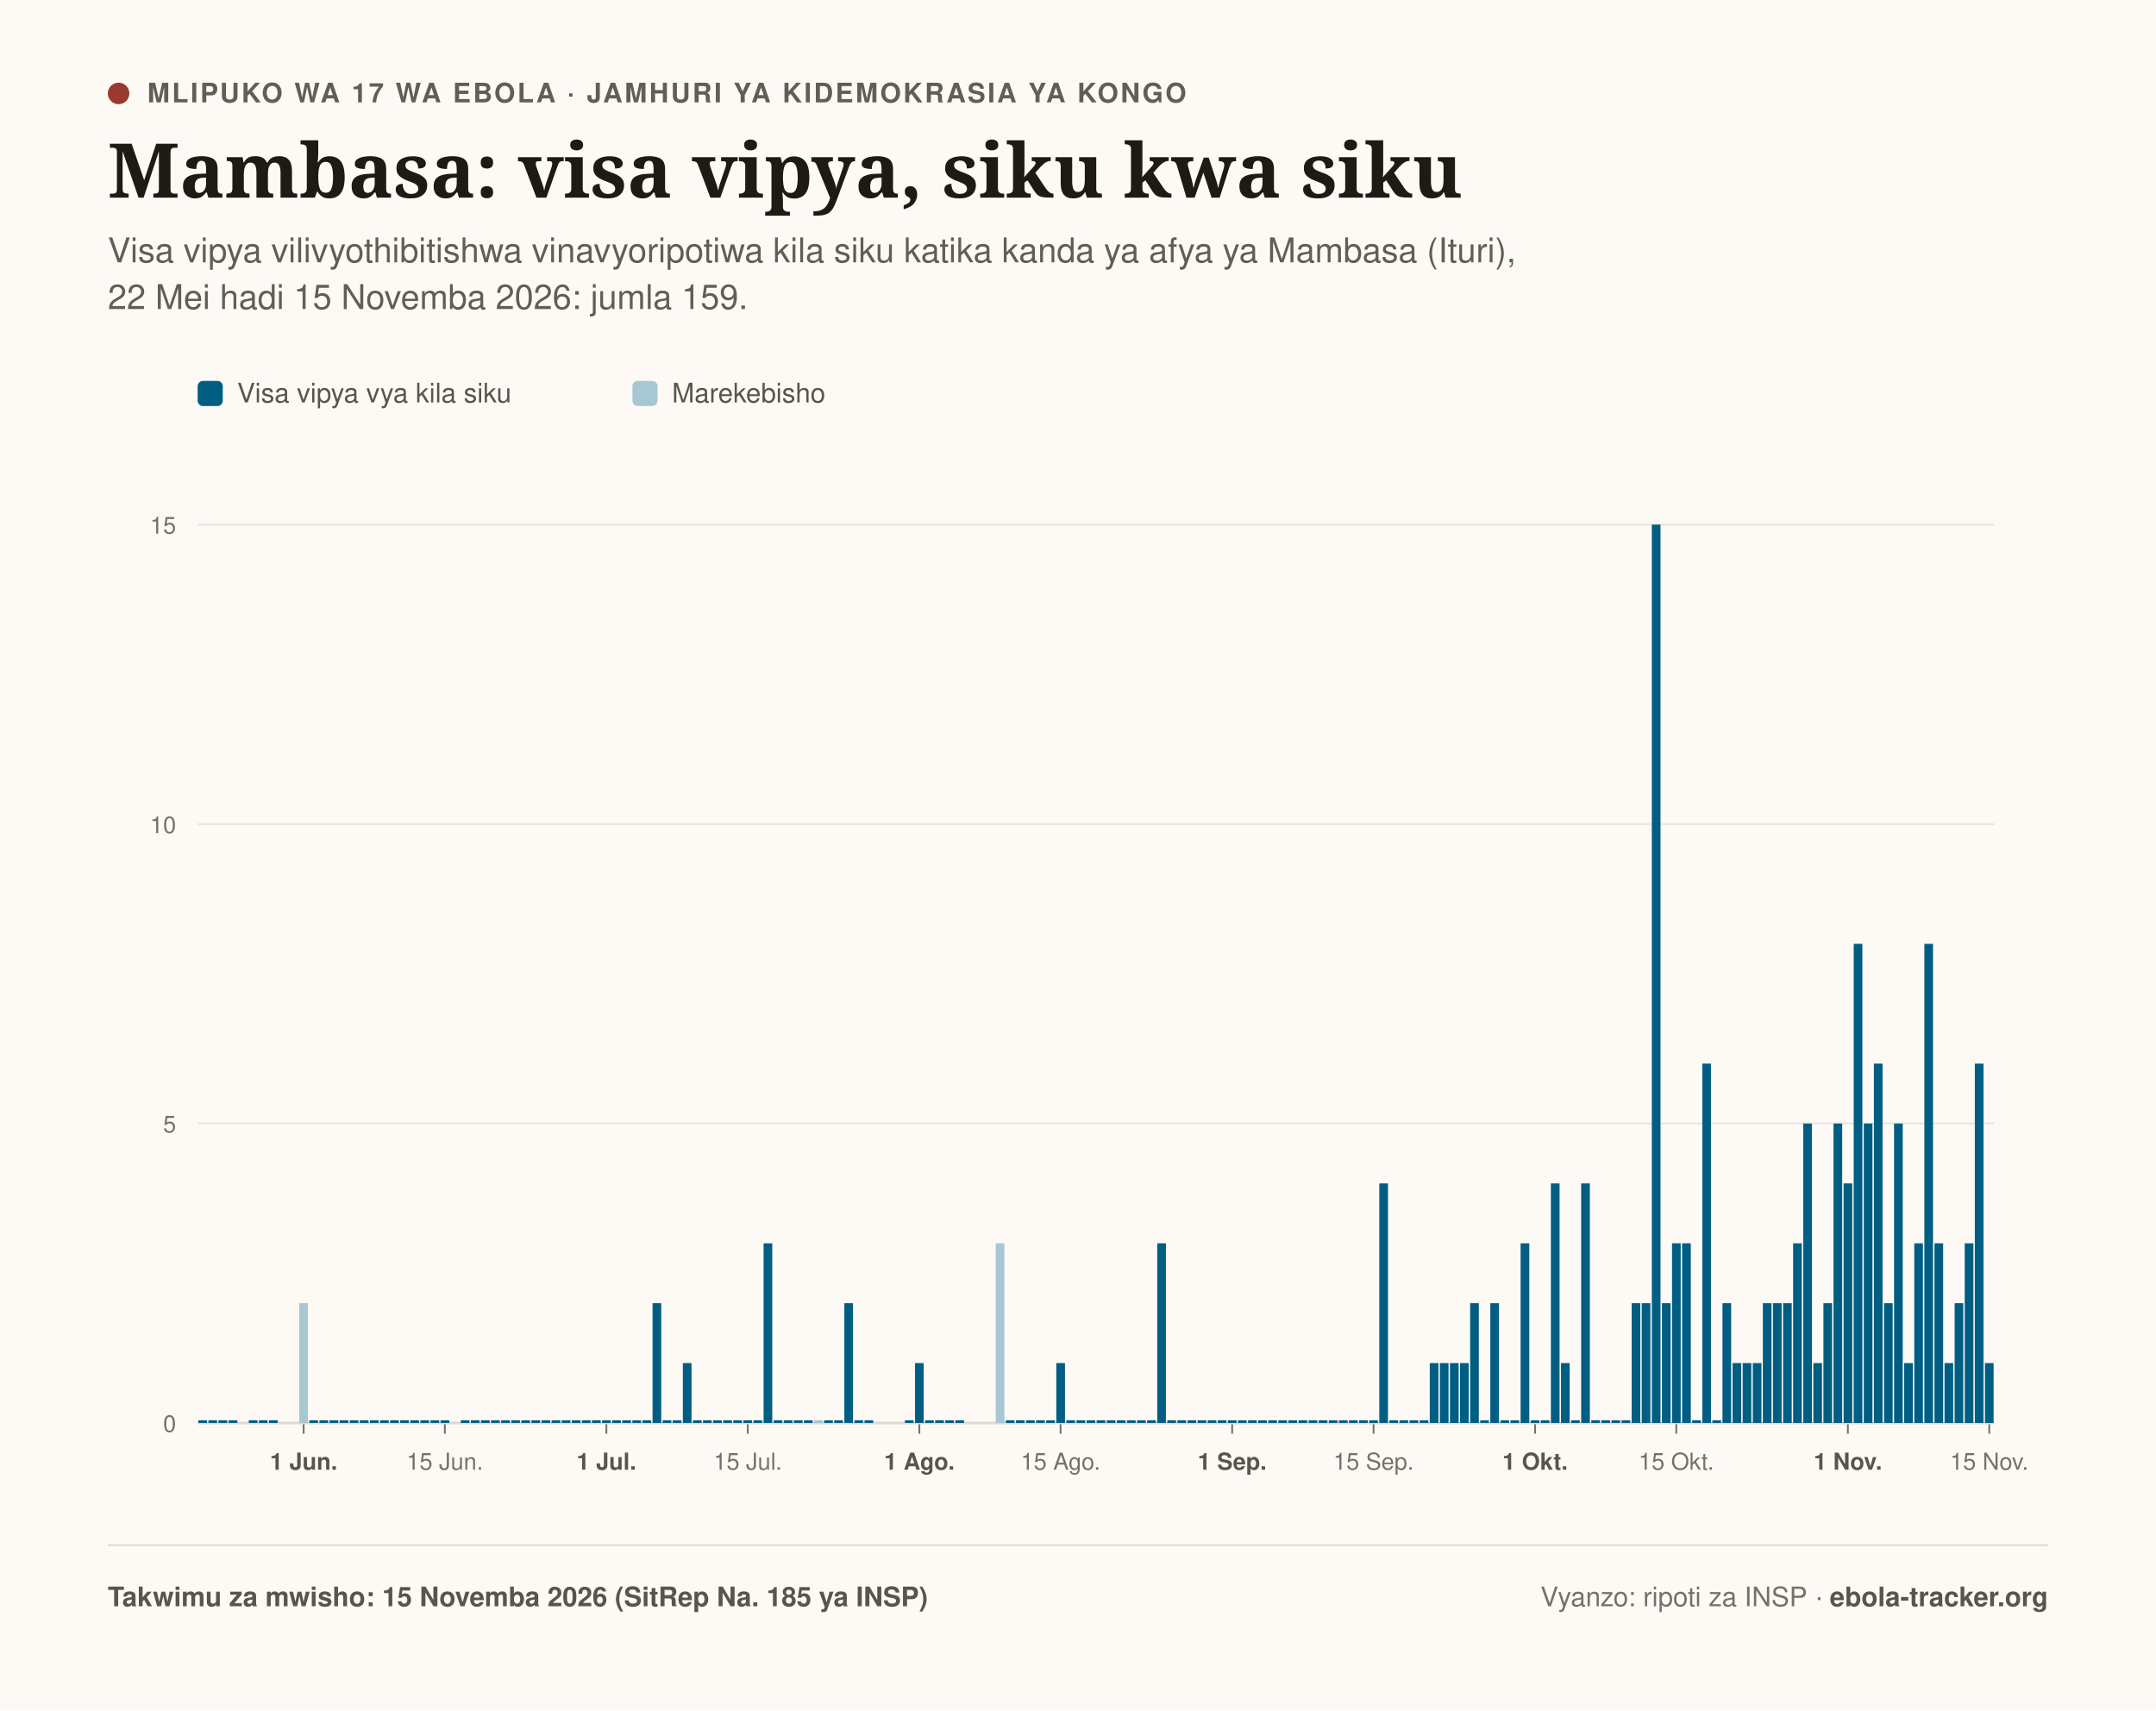
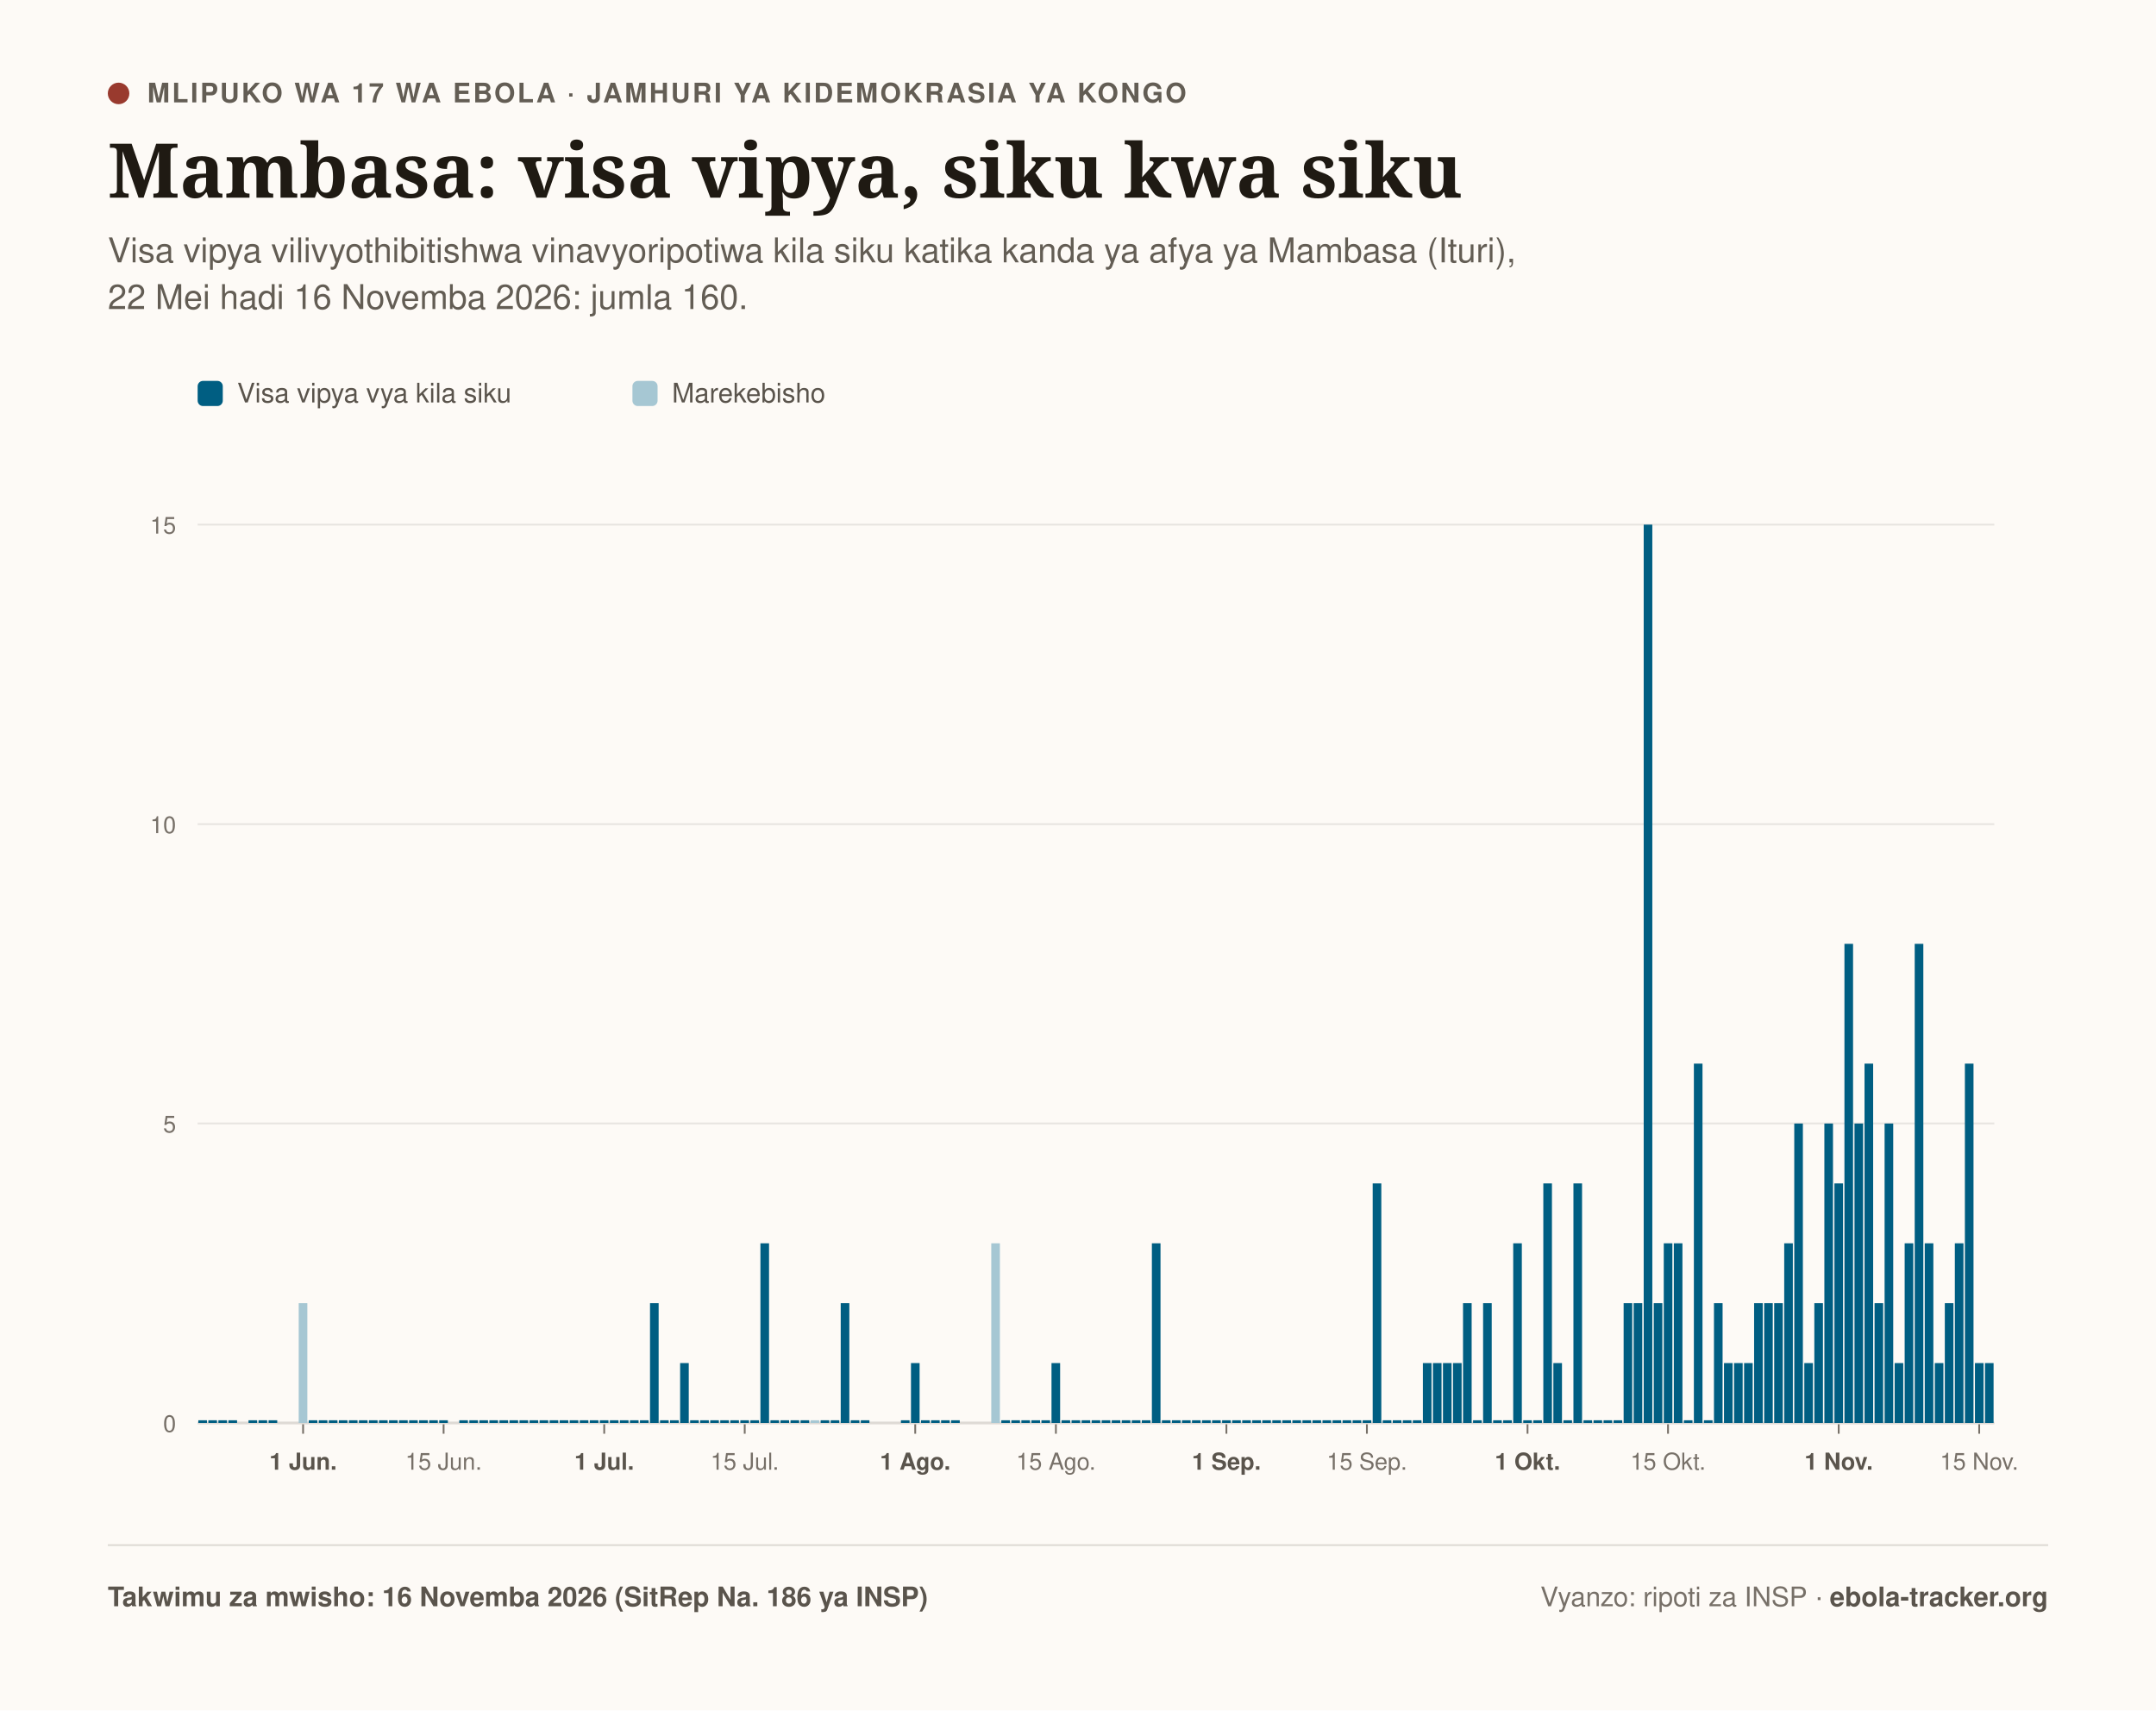
- <svg xmlns="http://www.w3.org/2000/svg" viewBox="0 0 1200 952" role="img" aria-label="Mambasa: visa vipya, siku kwa siku. Visa vipya vilivyothibitishwa vinavyoripotiwa kila siku katika kanda ya afya ya Mambasa (Ituri), 22 Mei hadi 15 Novemba 2026: jumla 159.">
+ <svg xmlns="http://www.w3.org/2000/svg" viewBox="0 0 1200 952" role="img" aria-label="Mambasa: visa vipya, siku kwa siku. Visa vipya vilivyothibitishwa vinavyoripotiwa kila siku katika kanda ya afya ya Mambasa (Ituri), 22 Mei hadi 16 Novemba 2026: jumla 160.">
  <rect width="1200" height="952" fill="#FDFAF6" />
  <circle cx="66" cy="52" r="6" fill="#993A2E" />
  <text x="82.0" y="57.0" font-family="'Public Sans',Helvetica,Arial,sans-serif" font-size="15" font-weight="700" fill="#635D54" text-anchor="start" letter-spacing=".08em">MLIPUKO WA 17 WA EBOLA · JAMHURI YA KIDEMOKRASIA YA KONGO</text>
  <text x="60.0" y="110.0" font-family="'Source Serif 4',Georgia,serif" font-size="42" font-weight="600" fill="#1F1A13" text-anchor="start">Mambasa: visa vipya, siku kwa siku</text>
  <text x="60.0" y="146.0" font-family="'Public Sans',Helvetica,Arial,sans-serif" font-size="19" font-weight="400" fill="#635D54" text-anchor="start">Visa vipya vilivyothibitishwa vinavyoripotiwa kila siku katika kanda ya afya ya Mambasa (Ituri),</text>
-   <text x="60.0" y="172.0" font-family="'Public Sans',Helvetica,Arial,sans-serif" font-size="19" font-weight="400" fill="#635D54" text-anchor="start">22 Mei hadi 15 Novemba 2026: jumla 159.</text>
+   <text x="60.0" y="172.0" font-family="'Public Sans',Helvetica,Arial,sans-serif" font-size="19" font-weight="400" fill="#635D54" text-anchor="start">22 Mei hadi 16 Novemba 2026: jumla 160.</text>
  <rect x="110" y="212" width="14" height="14" rx="3" fill="#005E82" />
  <text x="132.0" y="224.0" font-family="'Public Sans',Helvetica,Arial,sans-serif" font-size="15" font-weight="400" fill="#5A544C" text-anchor="start">Visa vipya vya kila siku</text>
  <rect x="352" y="212" width="14" height="14" rx="3" fill="#a6c7d3" />
  <text x="374.0" y="224.0" font-family="'Public Sans',Helvetica,Arial,sans-serif" font-size="15" font-weight="400" fill="#5A544C" text-anchor="start">Marekebisho</text>
  <line x1="110" x2="1110" y1="792.0" y2="792.0" stroke="#E7E4E0" />
  <text x="98.0" y="797.0" font-family="'Public Sans',Helvetica,Arial,sans-serif" font-size="13" font-weight="400" fill="#777068" text-anchor="end">0</text>
  <line x1="110" x2="1110" y1="625.3" y2="625.3" stroke="#E7E4E0" />
  <text x="98.0" y="630.3" font-family="'Public Sans',Helvetica,Arial,sans-serif" font-size="13" font-weight="400" fill="#777068" text-anchor="end">5</text>
  <line x1="110" x2="1110" y1="458.7" y2="458.7" stroke="#E7E4E0" />
  <text x="98.0" y="463.7" font-family="'Public Sans',Helvetica,Arial,sans-serif" font-size="13" font-weight="400" fill="#777068" text-anchor="end">10</text>
  <line x1="110" x2="1110" y1="292.0" y2="292.0" stroke="#E7E4E0" />
  <text x="98.0" y="297.0" font-family="'Public Sans',Helvetica,Arial,sans-serif" font-size="13" font-weight="400" fill="#777068" text-anchor="end">15</text>
-   <line x1="169.0" x2="169.0" y1="792" y2="798" stroke="#777068" />
-   <text x="169.0" y="818.0" font-family="'Public Sans',Helvetica,Arial,sans-serif" font-size="13" font-weight="600" fill="#5A544C" text-anchor="middle">1 Jun.</text>
-   <line x1="247.6" x2="247.6" y1="792" y2="798" stroke="#777068" />
-   <text x="247.6" y="818.0" font-family="'Public Sans',Helvetica,Arial,sans-serif" font-size="13" font-weight="400" fill="#777068" text-anchor="middle">15 Jun.</text>
-   <line x1="337.5" x2="337.5" y1="792" y2="798" stroke="#777068" />
-   <text x="337.5" y="818.0" font-family="'Public Sans',Helvetica,Arial,sans-serif" font-size="13" font-weight="600" fill="#5A544C" text-anchor="middle">1 Jul.</text>
-   <line x1="416.2" x2="416.2" y1="792" y2="798" stroke="#777068" />
-   <text x="416.2" y="818.0" font-family="'Public Sans',Helvetica,Arial,sans-serif" font-size="13" font-weight="400" fill="#777068" text-anchor="middle">15 Jul.</text>
-   <line x1="511.7" x2="511.7" y1="792" y2="798" stroke="#777068" />
-   <text x="511.7" y="818.0" font-family="'Public Sans',Helvetica,Arial,sans-serif" font-size="13" font-weight="600" fill="#5A544C" text-anchor="middle">1 Ago.</text>
-   <line x1="590.3" x2="590.3" y1="792" y2="798" stroke="#777068" />
-   <text x="590.3" y="818.0" font-family="'Public Sans',Helvetica,Arial,sans-serif" font-size="13" font-weight="400" fill="#777068" text-anchor="middle">15 Ago.</text>
-   <line x1="685.8" x2="685.8" y1="792" y2="798" stroke="#777068" />
-   <text x="685.8" y="818.0" font-family="'Public Sans',Helvetica,Arial,sans-serif" font-size="13" font-weight="600" fill="#5A544C" text-anchor="middle">1 Sep.</text>
-   <line x1="764.5" x2="764.5" y1="792" y2="798" stroke="#777068" />
-   <text x="764.5" y="818.0" font-family="'Public Sans',Helvetica,Arial,sans-serif" font-size="13" font-weight="400" fill="#777068" text-anchor="middle">15 Sep.</text>
-   <line x1="854.4" x2="854.4" y1="792" y2="798" stroke="#777068" />
-   <text x="854.4" y="818.0" font-family="'Public Sans',Helvetica,Arial,sans-serif" font-size="13" font-weight="600" fill="#5A544C" text-anchor="middle">1 Okt.</text>
-   <line x1="933.0" x2="933.0" y1="792" y2="798" stroke="#777068" />
-   <text x="933.0" y="818.0" font-family="'Public Sans',Helvetica,Arial,sans-serif" font-size="13" font-weight="400" fill="#777068" text-anchor="middle">15 Okt.</text>
-   <line x1="1028.5" x2="1028.5" y1="792" y2="798" stroke="#777068" />
-   <text x="1028.5" y="818.0" font-family="'Public Sans',Helvetica,Arial,sans-serif" font-size="13" font-weight="600" fill="#5A544C" text-anchor="middle">1 Nov.</text>
-   <line x1="1107.2" x2="1107.2" y1="792" y2="798" stroke="#777068" />
-   <text x="1107.2" y="818.0" font-family="'Public Sans',Helvetica,Arial,sans-serif" font-size="13" font-weight="400" fill="#777068" text-anchor="middle">15 Nov.</text>
+   <line x1="168.7" x2="168.7" y1="792" y2="798" stroke="#777068" />
+   <text x="168.7" y="818.0" font-family="'Public Sans',Helvetica,Arial,sans-serif" font-size="13" font-weight="600" fill="#5A544C" text-anchor="middle">1 Jun.</text>
+   <line x1="246.9" x2="246.9" y1="792" y2="798" stroke="#777068" />
+   <text x="246.9" y="818.0" font-family="'Public Sans',Helvetica,Arial,sans-serif" font-size="13" font-weight="400" fill="#777068" text-anchor="middle">15 Jun.</text>
+   <line x1="336.3" x2="336.3" y1="792" y2="798" stroke="#777068" />
+   <text x="336.3" y="818.0" font-family="'Public Sans',Helvetica,Arial,sans-serif" font-size="13" font-weight="600" fill="#5A544C" text-anchor="middle">1 Jul.</text>
+   <line x1="414.5" x2="414.5" y1="792" y2="798" stroke="#777068" />
+   <text x="414.5" y="818.0" font-family="'Public Sans',Helvetica,Arial,sans-serif" font-size="13" font-weight="400" fill="#777068" text-anchor="middle">15 Jul.</text>
+   <line x1="509.4" x2="509.4" y1="792" y2="798" stroke="#777068" />
+   <text x="509.4" y="818.0" font-family="'Public Sans',Helvetica,Arial,sans-serif" font-size="13" font-weight="600" fill="#5A544C" text-anchor="middle">1 Ago.</text>
+   <line x1="587.7" x2="587.7" y1="792" y2="798" stroke="#777068" />
+   <text x="587.7" y="818.0" font-family="'Public Sans',Helvetica,Arial,sans-serif" font-size="13" font-weight="400" fill="#777068" text-anchor="middle">15 Ago.</text>
+   <line x1="682.6" x2="682.6" y1="792" y2="798" stroke="#777068" />
+   <text x="682.6" y="818.0" font-family="'Public Sans',Helvetica,Arial,sans-serif" font-size="13" font-weight="600" fill="#5A544C" text-anchor="middle">1 Sep.</text>
+   <line x1="760.8" x2="760.8" y1="792" y2="798" stroke="#777068" />
+   <text x="760.8" y="818.0" font-family="'Public Sans',Helvetica,Arial,sans-serif" font-size="13" font-weight="400" fill="#777068" text-anchor="middle">15 Sep.</text>
+   <line x1="850.2" x2="850.2" y1="792" y2="798" stroke="#777068" />
+   <text x="850.2" y="818.0" font-family="'Public Sans',Helvetica,Arial,sans-serif" font-size="13" font-weight="600" fill="#5A544C" text-anchor="middle">1 Okt.</text>
+   <line x1="928.4" x2="928.4" y1="792" y2="798" stroke="#777068" />
+   <text x="928.4" y="818.0" font-family="'Public Sans',Helvetica,Arial,sans-serif" font-size="13" font-weight="400" fill="#777068" text-anchor="middle">15 Okt.</text>
+   <line x1="1023.4" x2="1023.4" y1="792" y2="798" stroke="#777068" />
+   <text x="1023.4" y="818.0" font-family="'Public Sans',Helvetica,Arial,sans-serif" font-size="13" font-weight="600" fill="#5A544C" text-anchor="middle">1 Nov.</text>
+   <line x1="1101.6" x2="1101.6" y1="792" y2="798" stroke="#777068" />
+   <text x="1101.6" y="818.0" font-family="'Public Sans',Helvetica,Arial,sans-serif" font-size="13" font-weight="400" fill="#777068" text-anchor="middle">15 Nov.</text>
  <line x1="110" x2="1110" y1="792" y2="792" stroke="#DEDAD5" stroke-width="1.5" />
-   <rect x="110.39" y="790.50" width="4.83" height="1.50" fill="#005E82" />
-   <rect x="116.01" y="790.50" width="4.83" height="1.50" fill="#005E82" />
-   <rect x="121.63" y="790.50" width="4.83" height="1.50" fill="#005E82" />
-   <rect x="127.25" y="790.50" width="4.83" height="1.50" fill="#005E82" />
-   <rect x="138.48" y="790.50" width="4.83" height="1.50" fill="#005E82" />
-   <rect x="144.10" y="790.50" width="4.83" height="1.50" fill="#005E82" />
-   <rect x="149.72" y="790.50" width="4.83" height="1.50" fill="#005E82" />
-   <rect x="166.57" y="725.33" width="4.83" height="66.67" fill="#a6c7d3" />
-   <rect x="172.19" y="790.50" width="4.83" height="1.50" fill="#005E82" />
-   <rect x="177.81" y="790.50" width="4.83" height="1.50" fill="#005E82" />
-   <rect x="183.43" y="790.50" width="4.83" height="1.50" fill="#005E82" />
-   <rect x="189.04" y="790.50" width="4.83" height="1.50" fill="#005E82" />
-   <rect x="194.66" y="790.50" width="4.83" height="1.50" fill="#005E82" />
-   <rect x="200.28" y="790.50" width="4.83" height="1.50" fill="#005E82" />
-   <rect x="205.90" y="790.50" width="4.83" height="1.50" fill="#005E82" />
-   <rect x="211.52" y="790.50" width="4.83" height="1.50" fill="#005E82" />
-   <rect x="217.13" y="790.50" width="4.83" height="1.50" fill="#005E82" />
-   <rect x="222.75" y="790.50" width="4.83" height="1.50" fill="#005E82" />
-   <rect x="228.37" y="790.50" width="4.83" height="1.50" fill="#005E82" />
-   <rect x="233.99" y="790.50" width="4.83" height="1.50" fill="#005E82" />
-   <rect x="239.61" y="790.50" width="4.83" height="1.50" fill="#005E82" />
-   <rect x="245.22" y="790.50" width="4.83" height="1.50" fill="#005E82" />
-   <rect x="256.46" y="790.50" width="4.83" height="1.50" fill="#005E82" />
-   <rect x="262.08" y="790.50" width="4.83" height="1.50" fill="#005E82" />
-   <rect x="267.70" y="790.50" width="4.83" height="1.50" fill="#005E82" />
-   <rect x="273.31" y="790.50" width="4.83" height="1.50" fill="#005E82" />
-   <rect x="278.93" y="790.50" width="4.83" height="1.50" fill="#005E82" />
-   <rect x="284.55" y="790.50" width="4.83" height="1.50" fill="#005E82" />
-   <rect x="290.17" y="790.50" width="4.83" height="1.50" fill="#005E82" />
-   <rect x="295.79" y="790.50" width="4.83" height="1.50" fill="#005E82" />
-   <rect x="301.40" y="790.50" width="4.83" height="1.50" fill="#005E82" />
-   <rect x="307.02" y="790.50" width="4.83" height="1.50" fill="#005E82" />
-   <rect x="312.64" y="790.50" width="4.83" height="1.50" fill="#005E82" />
-   <rect x="318.26" y="790.50" width="4.83" height="1.50" fill="#005E82" />
-   <rect x="323.88" y="790.50" width="4.83" height="1.50" fill="#005E82" />
-   <rect x="329.49" y="790.50" width="4.83" height="1.50" fill="#005E82" />
-   <rect x="335.11" y="790.50" width="4.83" height="1.50" fill="#005E82" />
-   <rect x="340.73" y="790.50" width="4.83" height="1.50" fill="#005E82" />
-   <rect x="346.35" y="790.50" width="4.83" height="1.50" fill="#005E82" />
-   <rect x="351.97" y="790.50" width="4.83" height="1.50" fill="#005E82" />
-   <rect x="357.58" y="790.50" width="4.83" height="1.50" fill="#005E82" />
-   <rect x="363.20" y="725.33" width="4.83" height="66.67" fill="#005E82" />
-   <rect x="368.82" y="790.50" width="4.83" height="1.50" fill="#005E82" />
-   <rect x="374.44" y="790.50" width="4.83" height="1.50" fill="#005E82" />
-   <rect x="380.06" y="758.67" width="4.83" height="33.33" fill="#005E82" />
-   <rect x="385.67" y="790.50" width="4.83" height="1.50" fill="#005E82" />
-   <rect x="391.29" y="790.50" width="4.83" height="1.50" fill="#005E82" />
-   <rect x="396.91" y="790.50" width="4.83" height="1.50" fill="#005E82" />
-   <rect x="402.53" y="790.50" width="4.83" height="1.50" fill="#005E82" />
-   <rect x="408.15" y="790.50" width="4.83" height="1.50" fill="#005E82" />
-   <rect x="413.76" y="790.50" width="4.83" height="1.50" fill="#005E82" />
-   <rect x="419.38" y="790.50" width="4.83" height="1.50" fill="#005E82" />
-   <rect x="425.00" y="692.00" width="4.83" height="100.00" fill="#005E82" />
-   <rect x="430.62" y="790.50" width="4.83" height="1.50" fill="#005E82" />
-   <rect x="436.24" y="790.50" width="4.83" height="1.50" fill="#005E82" />
-   <rect x="441.85" y="790.50" width="4.83" height="1.50" fill="#005E82" />
-   <rect x="447.47" y="790.50" width="4.83" height="1.50" fill="#005E82" />
-   <rect x="453.09" y="790.50" width="4.83" height="1.50" fill="#a6c7d3" />
-   <rect x="458.71" y="790.50" width="4.83" height="1.50" fill="#005E82" />
-   <rect x="464.33" y="790.50" width="4.83" height="1.50" fill="#005E82" />
-   <rect x="469.94" y="725.33" width="4.83" height="66.67" fill="#005E82" />
-   <rect x="475.56" y="790.50" width="4.83" height="1.50" fill="#005E82" />
-   <rect x="481.18" y="790.50" width="4.83" height="1.50" fill="#005E82" />
-   <rect x="503.65" y="790.50" width="4.83" height="1.50" fill="#005E82" />
-   <rect x="509.27" y="758.67" width="4.83" height="33.33" fill="#005E82" />
-   <rect x="514.89" y="790.50" width="4.83" height="1.50" fill="#005E82" />
-   <rect x="520.51" y="790.50" width="4.83" height="1.50" fill="#005E82" />
-   <rect x="526.12" y="790.50" width="4.83" height="1.50" fill="#005E82" />
-   <rect x="531.74" y="790.50" width="4.83" height="1.50" fill="#005E82" />
-   <rect x="554.21" y="692.00" width="4.83" height="100.00" fill="#a6c7d3" />
-   <rect x="559.83" y="790.50" width="4.83" height="1.50" fill="#005E82" />
-   <rect x="565.45" y="790.50" width="4.83" height="1.50" fill="#005E82" />
-   <rect x="571.07" y="790.50" width="4.83" height="1.50" fill="#005E82" />
-   <rect x="576.69" y="790.50" width="4.83" height="1.50" fill="#005E82" />
-   <rect x="582.30" y="790.50" width="4.83" height="1.50" fill="#005E82" />
-   <rect x="587.92" y="758.67" width="4.83" height="33.33" fill="#005E82" />
-   <rect x="593.54" y="790.50" width="4.83" height="1.50" fill="#005E82" />
-   <rect x="599.16" y="790.50" width="4.83" height="1.50" fill="#005E82" />
-   <rect x="604.78" y="790.50" width="4.83" height="1.50" fill="#005E82" />
-   <rect x="610.39" y="790.50" width="4.83" height="1.50" fill="#005E82" />
-   <rect x="616.01" y="790.50" width="4.83" height="1.50" fill="#005E82" />
-   <rect x="621.63" y="790.50" width="4.83" height="1.50" fill="#005E82" />
-   <rect x="627.25" y="790.50" width="4.83" height="1.50" fill="#005E82" />
-   <rect x="632.87" y="790.50" width="4.83" height="1.50" fill="#005E82" />
-   <rect x="638.48" y="790.50" width="4.83" height="1.50" fill="#005E82" />
-   <rect x="644.10" y="692.00" width="4.83" height="100.00" fill="#005E82" />
-   <rect x="649.72" y="790.50" width="4.83" height="1.50" fill="#005E82" />
-   <rect x="655.34" y="790.50" width="4.83" height="1.50" fill="#005E82" />
-   <rect x="660.96" y="790.50" width="4.83" height="1.50" fill="#005E82" />
-   <rect x="666.57" y="790.50" width="4.83" height="1.50" fill="#005E82" />
-   <rect x="672.19" y="790.50" width="4.83" height="1.50" fill="#005E82" />
-   <rect x="677.81" y="790.50" width="4.83" height="1.50" fill="#005E82" />
-   <rect x="683.43" y="790.50" width="4.83" height="1.50" fill="#005E82" />
-   <rect x="689.04" y="790.50" width="4.83" height="1.50" fill="#005E82" />
-   <rect x="694.66" y="790.50" width="4.83" height="1.50" fill="#005E82" />
-   <rect x="700.28" y="790.50" width="4.83" height="1.50" fill="#005E82" />
-   <rect x="705.90" y="790.50" width="4.83" height="1.50" fill="#005E82" />
-   <rect x="711.52" y="790.50" width="4.83" height="1.50" fill="#005E82" />
-   <rect x="717.13" y="790.50" width="4.83" height="1.50" fill="#005E82" />
-   <rect x="722.75" y="790.50" width="4.83" height="1.50" fill="#005E82" />
-   <rect x="728.37" y="790.50" width="4.83" height="1.50" fill="#005E82" />
-   <rect x="733.99" y="790.50" width="4.83" height="1.50" fill="#005E82" />
-   <rect x="739.61" y="790.50" width="4.83" height="1.50" fill="#005E82" />
-   <rect x="745.22" y="790.50" width="4.83" height="1.50" fill="#005E82" />
-   <rect x="750.84" y="790.50" width="4.83" height="1.50" fill="#005E82" />
-   <rect x="756.46" y="790.50" width="4.83" height="1.50" fill="#005E82" />
-   <rect x="762.08" y="790.50" width="4.83" height="1.50" fill="#005E82" />
-   <rect x="767.70" y="658.67" width="4.83" height="133.33" fill="#005E82" />
-   <rect x="773.31" y="790.50" width="4.83" height="1.50" fill="#005E82" />
-   <rect x="778.93" y="790.50" width="4.83" height="1.50" fill="#005E82" />
-   <rect x="784.55" y="790.50" width="4.83" height="1.50" fill="#005E82" />
-   <rect x="790.17" y="790.50" width="4.83" height="1.50" fill="#005E82" />
-   <rect x="795.79" y="758.67" width="4.83" height="33.33" fill="#005E82" />
-   <rect x="801.40" y="758.67" width="4.83" height="33.33" fill="#005E82" />
-   <rect x="807.02" y="758.67" width="4.83" height="33.33" fill="#005E82" />
-   <rect x="812.64" y="758.67" width="4.83" height="33.33" fill="#005E82" />
-   <rect x="818.26" y="725.33" width="4.83" height="66.67" fill="#005E82" />
-   <rect x="823.88" y="790.50" width="4.83" height="1.50" fill="#005E82" />
-   <rect x="829.49" y="725.33" width="4.83" height="66.67" fill="#005E82" />
-   <rect x="835.11" y="790.50" width="4.83" height="1.50" fill="#005E82" />
-   <rect x="840.73" y="790.50" width="4.83" height="1.50" fill="#005E82" />
-   <rect x="846.35" y="692.00" width="4.83" height="100.00" fill="#005E82" />
-   <rect x="851.97" y="790.50" width="4.83" height="1.50" fill="#005E82" />
-   <rect x="857.58" y="790.50" width="4.83" height="1.50" fill="#005E82" />
-   <rect x="863.20" y="658.67" width="4.83" height="133.33" fill="#005E82" />
-   <rect x="868.82" y="758.67" width="4.83" height="33.33" fill="#005E82" />
-   <rect x="874.44" y="790.50" width="4.83" height="1.50" fill="#005E82" />
-   <rect x="880.06" y="658.67" width="4.83" height="133.33" fill="#005E82" />
-   <rect x="885.67" y="790.50" width="4.83" height="1.50" fill="#005E82" />
-   <rect x="891.29" y="790.50" width="4.83" height="1.50" fill="#005E82" />
-   <rect x="896.91" y="790.50" width="4.83" height="1.50" fill="#005E82" />
-   <rect x="902.53" y="790.50" width="4.83" height="1.50" fill="#005E82" />
-   <rect x="908.15" y="725.33" width="4.83" height="66.67" fill="#005E82" />
-   <rect x="913.76" y="725.33" width="4.83" height="66.67" fill="#005E82" />
-   <rect x="919.38" y="292.00" width="4.83" height="500.00" fill="#005E82" />
-   <rect x="925.00" y="725.33" width="4.83" height="66.67" fill="#005E82" />
-   <rect x="930.62" y="692.00" width="4.83" height="100.00" fill="#005E82" />
-   <rect x="936.24" y="692.00" width="4.83" height="100.00" fill="#005E82" />
-   <rect x="941.85" y="790.50" width="4.83" height="1.50" fill="#005E82" />
-   <rect x="947.47" y="592.00" width="4.83" height="200.00" fill="#005E82" />
-   <rect x="953.09" y="790.50" width="4.83" height="1.50" fill="#005E82" />
-   <rect x="958.71" y="725.33" width="4.83" height="66.67" fill="#005E82" />
-   <rect x="964.33" y="758.67" width="4.83" height="33.33" fill="#005E82" />
-   <rect x="969.94" y="758.67" width="4.83" height="33.33" fill="#005E82" />
-   <rect x="975.56" y="758.67" width="4.83" height="33.33" fill="#005E82" />
-   <rect x="981.18" y="725.33" width="4.83" height="66.67" fill="#005E82" />
-   <rect x="986.80" y="725.33" width="4.83" height="66.67" fill="#005E82" />
-   <rect x="992.42" y="725.33" width="4.83" height="66.67" fill="#005E82" />
-   <rect x="998.03" y="692.00" width="4.83" height="100.00" fill="#005E82" />
-   <rect x="1003.65" y="625.33" width="4.83" height="166.67" fill="#005E82" />
-   <rect x="1009.27" y="758.67" width="4.83" height="33.33" fill="#005E82" />
-   <rect x="1014.89" y="725.33" width="4.83" height="66.67" fill="#005E82" />
-   <rect x="1020.51" y="625.33" width="4.83" height="166.67" fill="#005E82" />
-   <rect x="1026.12" y="658.67" width="4.83" height="133.33" fill="#005E82" />
-   <rect x="1031.74" y="525.33" width="4.83" height="266.67" fill="#005E82" />
-   <rect x="1037.36" y="625.33" width="4.83" height="166.67" fill="#005E82" />
-   <rect x="1042.98" y="592.00" width="4.83" height="200.00" fill="#005E82" />
-   <rect x="1048.60" y="725.33" width="4.83" height="66.67" fill="#005E82" />
-   <rect x="1054.21" y="625.33" width="4.83" height="166.67" fill="#005E82" />
-   <rect x="1059.83" y="758.67" width="4.83" height="33.33" fill="#005E82" />
-   <rect x="1065.45" y="692.00" width="4.83" height="100.00" fill="#005E82" />
-   <rect x="1071.07" y="525.33" width="4.83" height="266.67" fill="#005E82" />
-   <rect x="1076.69" y="692.00" width="4.83" height="100.00" fill="#005E82" />
-   <rect x="1082.30" y="758.67" width="4.83" height="33.33" fill="#005E82" />
-   <rect x="1087.92" y="725.33" width="4.83" height="66.67" fill="#005E82" />
-   <rect x="1093.54" y="692.00" width="4.83" height="100.00" fill="#005E82" />
-   <rect x="1099.16" y="592.00" width="4.83" height="200.00" fill="#005E82" />
-   <rect x="1104.78" y="758.67" width="4.83" height="33.33" fill="#005E82" />
+   <rect x="110.39" y="790.50" width="4.80" height="1.50" fill="#005E82" />
+   <rect x="115.98" y="790.50" width="4.80" height="1.50" fill="#005E82" />
+   <rect x="121.56" y="790.50" width="4.80" height="1.50" fill="#005E82" />
+   <rect x="127.15" y="790.50" width="4.80" height="1.50" fill="#005E82" />
+   <rect x="138.32" y="790.50" width="4.80" height="1.50" fill="#005E82" />
+   <rect x="143.91" y="790.50" width="4.80" height="1.50" fill="#005E82" />
+   <rect x="149.50" y="790.50" width="4.80" height="1.50" fill="#005E82" />
+   <rect x="166.26" y="725.33" width="4.80" height="66.67" fill="#a6c7d3" />
+   <rect x="171.84" y="790.50" width="4.80" height="1.50" fill="#005E82" />
+   <rect x="177.43" y="790.50" width="4.80" height="1.50" fill="#005E82" />
+   <rect x="183.02" y="790.50" width="4.80" height="1.50" fill="#005E82" />
+   <rect x="188.60" y="790.50" width="4.80" height="1.50" fill="#005E82" />
+   <rect x="194.19" y="790.50" width="4.80" height="1.50" fill="#005E82" />
+   <rect x="199.78" y="790.50" width="4.80" height="1.50" fill="#005E82" />
+   <rect x="205.36" y="790.50" width="4.80" height="1.50" fill="#005E82" />
+   <rect x="210.95" y="790.50" width="4.80" height="1.50" fill="#005E82" />
+   <rect x="216.54" y="790.50" width="4.80" height="1.50" fill="#005E82" />
+   <rect x="222.12" y="790.50" width="4.80" height="1.50" fill="#005E82" />
+   <rect x="227.71" y="790.50" width="4.80" height="1.50" fill="#005E82" />
+   <rect x="233.30" y="790.50" width="4.80" height="1.50" fill="#005E82" />
+   <rect x="238.88" y="790.50" width="4.80" height="1.50" fill="#005E82" />
+   <rect x="244.47" y="790.50" width="4.80" height="1.50" fill="#005E82" />
+   <rect x="255.64" y="790.50" width="4.80" height="1.50" fill="#005E82" />
+   <rect x="261.23" y="790.50" width="4.80" height="1.50" fill="#005E82" />
+   <rect x="266.82" y="790.50" width="4.80" height="1.50" fill="#005E82" />
+   <rect x="272.40" y="790.50" width="4.80" height="1.50" fill="#005E82" />
+   <rect x="277.99" y="790.50" width="4.80" height="1.50" fill="#005E82" />
+   <rect x="283.58" y="790.50" width="4.80" height="1.50" fill="#005E82" />
+   <rect x="289.16" y="790.50" width="4.80" height="1.50" fill="#005E82" />
+   <rect x="294.75" y="790.50" width="4.80" height="1.50" fill="#005E82" />
+   <rect x="300.34" y="790.50" width="4.80" height="1.50" fill="#005E82" />
+   <rect x="305.92" y="790.50" width="4.80" height="1.50" fill="#005E82" />
+   <rect x="311.51" y="790.50" width="4.80" height="1.50" fill="#005E82" />
+   <rect x="317.09" y="790.50" width="4.80" height="1.50" fill="#005E82" />
+   <rect x="322.68" y="790.50" width="4.80" height="1.50" fill="#005E82" />
+   <rect x="328.27" y="790.50" width="4.80" height="1.50" fill="#005E82" />
+   <rect x="333.85" y="790.50" width="4.80" height="1.50" fill="#005E82" />
+   <rect x="339.44" y="790.50" width="4.80" height="1.50" fill="#005E82" />
+   <rect x="345.03" y="790.50" width="4.80" height="1.50" fill="#005E82" />
+   <rect x="350.61" y="790.50" width="4.80" height="1.50" fill="#005E82" />
+   <rect x="356.20" y="790.50" width="4.80" height="1.50" fill="#005E82" />
+   <rect x="361.79" y="725.33" width="4.80" height="66.67" fill="#005E82" />
+   <rect x="367.37" y="790.50" width="4.80" height="1.50" fill="#005E82" />
+   <rect x="372.96" y="790.50" width="4.80" height="1.50" fill="#005E82" />
+   <rect x="378.55" y="758.67" width="4.80" height="33.33" fill="#005E82" />
+   <rect x="384.13" y="790.50" width="4.80" height="1.50" fill="#005E82" />
+   <rect x="389.72" y="790.50" width="4.80" height="1.50" fill="#005E82" />
+   <rect x="395.31" y="790.50" width="4.80" height="1.50" fill="#005E82" />
+   <rect x="400.89" y="790.50" width="4.80" height="1.50" fill="#005E82" />
+   <rect x="406.48" y="790.50" width="4.80" height="1.50" fill="#005E82" />
+   <rect x="412.07" y="790.50" width="4.80" height="1.50" fill="#005E82" />
+   <rect x="417.65" y="790.50" width="4.80" height="1.50" fill="#005E82" />
+   <rect x="423.24" y="692.00" width="4.80" height="100.00" fill="#005E82" />
+   <rect x="428.83" y="790.50" width="4.80" height="1.50" fill="#005E82" />
+   <rect x="434.41" y="790.50" width="4.80" height="1.50" fill="#005E82" />
+   <rect x="440.00" y="790.50" width="4.80" height="1.50" fill="#005E82" />
+   <rect x="445.59" y="790.50" width="4.80" height="1.50" fill="#005E82" />
+   <rect x="451.17" y="790.50" width="4.80" height="1.50" fill="#a6c7d3" />
+   <rect x="456.76" y="790.50" width="4.80" height="1.50" fill="#005E82" />
+   <rect x="462.35" y="790.50" width="4.80" height="1.50" fill="#005E82" />
+   <rect x="467.93" y="725.33" width="4.80" height="66.67" fill="#005E82" />
+   <rect x="473.52" y="790.50" width="4.80" height="1.50" fill="#005E82" />
+   <rect x="479.11" y="790.50" width="4.80" height="1.50" fill="#005E82" />
+   <rect x="501.45" y="790.50" width="4.80" height="1.50" fill="#005E82" />
+   <rect x="507.04" y="758.67" width="4.80" height="33.33" fill="#005E82" />
+   <rect x="512.63" y="790.50" width="4.80" height="1.50" fill="#005E82" />
+   <rect x="518.21" y="790.50" width="4.80" height="1.50" fill="#005E82" />
+   <rect x="523.80" y="790.50" width="4.80" height="1.50" fill="#005E82" />
+   <rect x="529.39" y="790.50" width="4.80" height="1.50" fill="#005E82" />
+   <rect x="551.73" y="692.00" width="4.80" height="100.00" fill="#a6c7d3" />
+   <rect x="557.32" y="790.50" width="4.80" height="1.50" fill="#005E82" />
+   <rect x="562.91" y="790.50" width="4.80" height="1.50" fill="#005E82" />
+   <rect x="568.49" y="790.50" width="4.80" height="1.50" fill="#005E82" />
+   <rect x="574.08" y="790.50" width="4.80" height="1.50" fill="#005E82" />
+   <rect x="579.66" y="790.50" width="4.80" height="1.50" fill="#005E82" />
+   <rect x="585.25" y="758.67" width="4.80" height="33.33" fill="#005E82" />
+   <rect x="590.84" y="790.50" width="4.80" height="1.50" fill="#005E82" />
+   <rect x="596.42" y="790.50" width="4.80" height="1.50" fill="#005E82" />
+   <rect x="602.01" y="790.50" width="4.80" height="1.50" fill="#005E82" />
+   <rect x="607.60" y="790.50" width="4.80" height="1.50" fill="#005E82" />
+   <rect x="613.18" y="790.50" width="4.80" height="1.50" fill="#005E82" />
+   <rect x="618.77" y="790.50" width="4.80" height="1.50" fill="#005E82" />
+   <rect x="624.36" y="790.50" width="4.80" height="1.50" fill="#005E82" />
+   <rect x="629.94" y="790.50" width="4.80" height="1.50" fill="#005E82" />
+   <rect x="635.53" y="790.50" width="4.80" height="1.50" fill="#005E82" />
+   <rect x="641.12" y="692.00" width="4.80" height="100.00" fill="#005E82" />
+   <rect x="646.70" y="790.50" width="4.80" height="1.50" fill="#005E82" />
+   <rect x="652.29" y="790.50" width="4.80" height="1.50" fill="#005E82" />
+   <rect x="657.88" y="790.50" width="4.80" height="1.50" fill="#005E82" />
+   <rect x="663.46" y="790.50" width="4.80" height="1.50" fill="#005E82" />
+   <rect x="669.05" y="790.50" width="4.80" height="1.50" fill="#005E82" />
+   <rect x="674.64" y="790.50" width="4.80" height="1.50" fill="#005E82" />
+   <rect x="680.22" y="790.50" width="4.80" height="1.50" fill="#005E82" />
+   <rect x="685.81" y="790.50" width="4.80" height="1.50" fill="#005E82" />
+   <rect x="691.40" y="790.50" width="4.80" height="1.50" fill="#005E82" />
+   <rect x="696.98" y="790.50" width="4.80" height="1.50" fill="#005E82" />
+   <rect x="702.57" y="790.50" width="4.80" height="1.50" fill="#005E82" />
+   <rect x="708.16" y="790.50" width="4.80" height="1.50" fill="#005E82" />
+   <rect x="713.74" y="790.50" width="4.80" height="1.50" fill="#005E82" />
+   <rect x="719.33" y="790.50" width="4.80" height="1.50" fill="#005E82" />
+   <rect x="724.92" y="790.50" width="4.80" height="1.50" fill="#005E82" />
+   <rect x="730.50" y="790.50" width="4.80" height="1.50" fill="#005E82" />
+   <rect x="736.09" y="790.50" width="4.80" height="1.50" fill="#005E82" />
+   <rect x="741.68" y="790.50" width="4.80" height="1.50" fill="#005E82" />
+   <rect x="747.26" y="790.50" width="4.80" height="1.50" fill="#005E82" />
+   <rect x="752.85" y="790.50" width="4.80" height="1.50" fill="#005E82" />
+   <rect x="758.44" y="790.50" width="4.80" height="1.50" fill="#005E82" />
+   <rect x="764.02" y="658.67" width="4.80" height="133.33" fill="#005E82" />
+   <rect x="769.61" y="790.50" width="4.80" height="1.50" fill="#005E82" />
+   <rect x="775.20" y="790.50" width="4.80" height="1.50" fill="#005E82" />
+   <rect x="780.78" y="790.50" width="4.80" height="1.50" fill="#005E82" />
+   <rect x="786.37" y="790.50" width="4.80" height="1.50" fill="#005E82" />
+   <rect x="791.96" y="758.67" width="4.80" height="33.33" fill="#005E82" />
+   <rect x="797.54" y="758.67" width="4.80" height="33.33" fill="#005E82" />
+   <rect x="803.13" y="758.67" width="4.80" height="33.33" fill="#005E82" />
+   <rect x="808.72" y="758.67" width="4.80" height="33.33" fill="#005E82" />
+   <rect x="814.30" y="725.33" width="4.80" height="66.67" fill="#005E82" />
+   <rect x="819.89" y="790.50" width="4.80" height="1.50" fill="#005E82" />
+   <rect x="825.47" y="725.33" width="4.80" height="66.67" fill="#005E82" />
+   <rect x="831.06" y="790.50" width="4.80" height="1.50" fill="#005E82" />
+   <rect x="836.65" y="790.50" width="4.80" height="1.50" fill="#005E82" />
+   <rect x="842.23" y="692.00" width="4.80" height="100.00" fill="#005E82" />
+   <rect x="847.82" y="790.50" width="4.80" height="1.50" fill="#005E82" />
+   <rect x="853.41" y="790.50" width="4.80" height="1.50" fill="#005E82" />
+   <rect x="858.99" y="658.67" width="4.80" height="133.33" fill="#005E82" />
+   <rect x="864.58" y="758.67" width="4.80" height="33.33" fill="#005E82" />
+   <rect x="870.17" y="790.50" width="4.80" height="1.50" fill="#005E82" />
+   <rect x="875.75" y="658.67" width="4.80" height="133.33" fill="#005E82" />
+   <rect x="881.34" y="790.50" width="4.80" height="1.50" fill="#005E82" />
+   <rect x="886.93" y="790.50" width="4.80" height="1.50" fill="#005E82" />
+   <rect x="892.51" y="790.50" width="4.80" height="1.50" fill="#005E82" />
+   <rect x="898.10" y="790.50" width="4.80" height="1.50" fill="#005E82" />
+   <rect x="903.69" y="725.33" width="4.80" height="66.67" fill="#005E82" />
+   <rect x="909.27" y="725.33" width="4.80" height="66.67" fill="#005E82" />
+   <rect x="914.86" y="292.00" width="4.80" height="500.00" fill="#005E82" />
+   <rect x="920.45" y="725.33" width="4.80" height="66.67" fill="#005E82" />
+   <rect x="926.03" y="692.00" width="4.80" height="100.00" fill="#005E82" />
+   <rect x="931.62" y="692.00" width="4.80" height="100.00" fill="#005E82" />
+   <rect x="937.21" y="790.50" width="4.80" height="1.50" fill="#005E82" />
+   <rect x="942.79" y="592.00" width="4.80" height="200.00" fill="#005E82" />
+   <rect x="948.38" y="790.50" width="4.80" height="1.50" fill="#005E82" />
+   <rect x="953.97" y="725.33" width="4.80" height="66.67" fill="#005E82" />
+   <rect x="959.55" y="758.67" width="4.80" height="33.33" fill="#005E82" />
+   <rect x="965.14" y="758.67" width="4.80" height="33.33" fill="#005E82" />
+   <rect x="970.73" y="758.67" width="4.80" height="33.33" fill="#005E82" />
+   <rect x="976.31" y="725.33" width="4.80" height="66.67" fill="#005E82" />
+   <rect x="981.90" y="725.33" width="4.80" height="66.67" fill="#005E82" />
+   <rect x="987.49" y="725.33" width="4.80" height="66.67" fill="#005E82" />
+   <rect x="993.07" y="692.00" width="4.80" height="100.00" fill="#005E82" />
+   <rect x="998.66" y="625.33" width="4.80" height="166.67" fill="#005E82" />
+   <rect x="1004.25" y="758.67" width="4.80" height="33.33" fill="#005E82" />
+   <rect x="1009.83" y="725.33" width="4.80" height="66.67" fill="#005E82" />
+   <rect x="1015.42" y="625.33" width="4.80" height="166.67" fill="#005E82" />
+   <rect x="1021.01" y="658.67" width="4.80" height="133.33" fill="#005E82" />
+   <rect x="1026.59" y="525.33" width="4.80" height="266.67" fill="#005E82" />
+   <rect x="1032.18" y="625.33" width="4.80" height="166.67" fill="#005E82" />
+   <rect x="1037.77" y="592.00" width="4.80" height="200.00" fill="#005E82" />
+   <rect x="1043.35" y="725.33" width="4.80" height="66.67" fill="#005E82" />
+   <rect x="1048.94" y="625.33" width="4.80" height="166.67" fill="#005E82" />
+   <rect x="1054.53" y="758.67" width="4.80" height="33.33" fill="#005E82" />
+   <rect x="1060.11" y="692.00" width="4.80" height="100.00" fill="#005E82" />
+   <rect x="1065.70" y="525.33" width="4.80" height="266.67" fill="#005E82" />
+   <rect x="1071.28" y="692.00" width="4.80" height="100.00" fill="#005E82" />
+   <rect x="1076.87" y="758.67" width="4.80" height="33.33" fill="#005E82" />
+   <rect x="1082.46" y="725.33" width="4.80" height="66.67" fill="#005E82" />
+   <rect x="1088.04" y="692.00" width="4.80" height="100.00" fill="#005E82" />
+   <rect x="1093.63" y="592.00" width="4.80" height="200.00" fill="#005E82" />
+   <rect x="1099.22" y="758.67" width="4.80" height="33.33" fill="#005E82" />
+   <rect x="1104.80" y="758.67" width="4.80" height="33.33" fill="#005E82" />
  <line x1="60" x2="1140" y1="860" y2="860" stroke="#DEDAD5" />
-   <text x="60.0" y="894.0" font-family="'Public Sans',Helvetica,Arial,sans-serif" font-size="15" font-weight="600" fill="#5A544C" text-anchor="start">Takwimu za mwisho: 15 Novemba 2026 (SitRep Na. 185 ya INSP)</text>
+   <text x="60.0" y="894.0" font-family="'Public Sans',Helvetica,Arial,sans-serif" font-size="15" font-weight="600" fill="#5A544C" text-anchor="start">Takwimu za mwisho: 16 Novemba 2026 (SitRep Na. 186 ya INSP)</text>
  <text x="1140" y="894" text-anchor="end" font-family="'Public Sans',Helvetica,Arial,sans-serif" font-size="15" fill="#777068">Vyanzo: ripoti za INSP · <tspan font-weight="700" fill="#5A544C">ebola-tracker.org</tspan>
  </text>
</svg>
